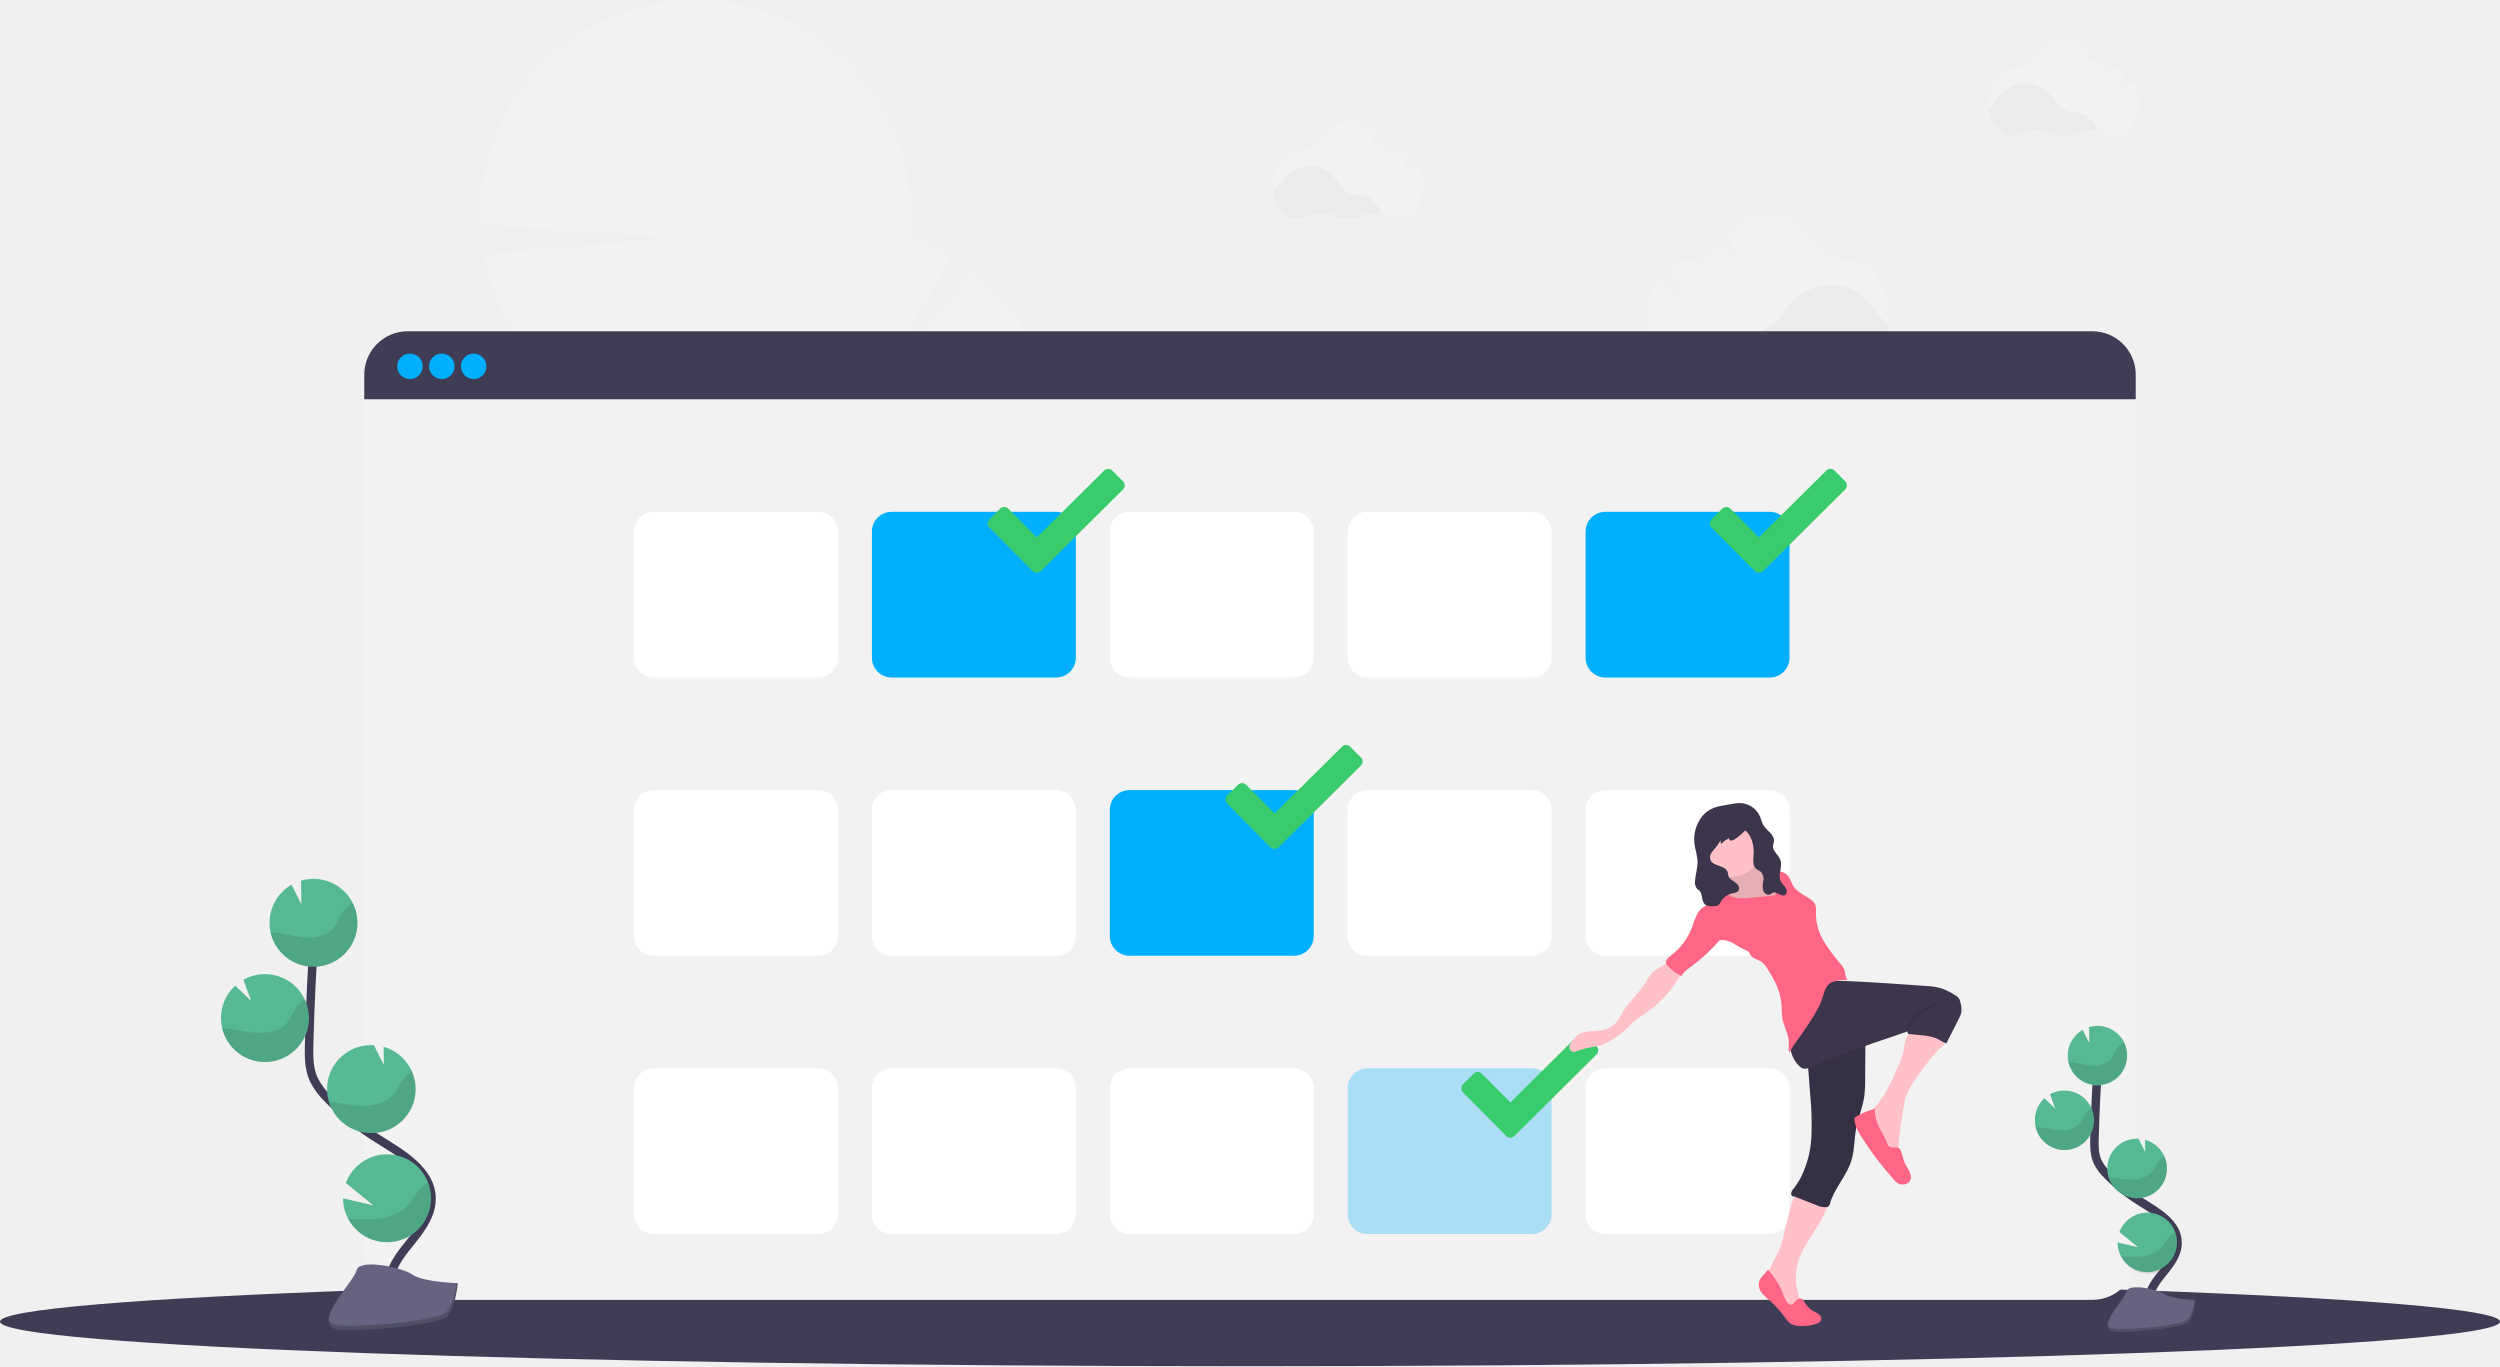
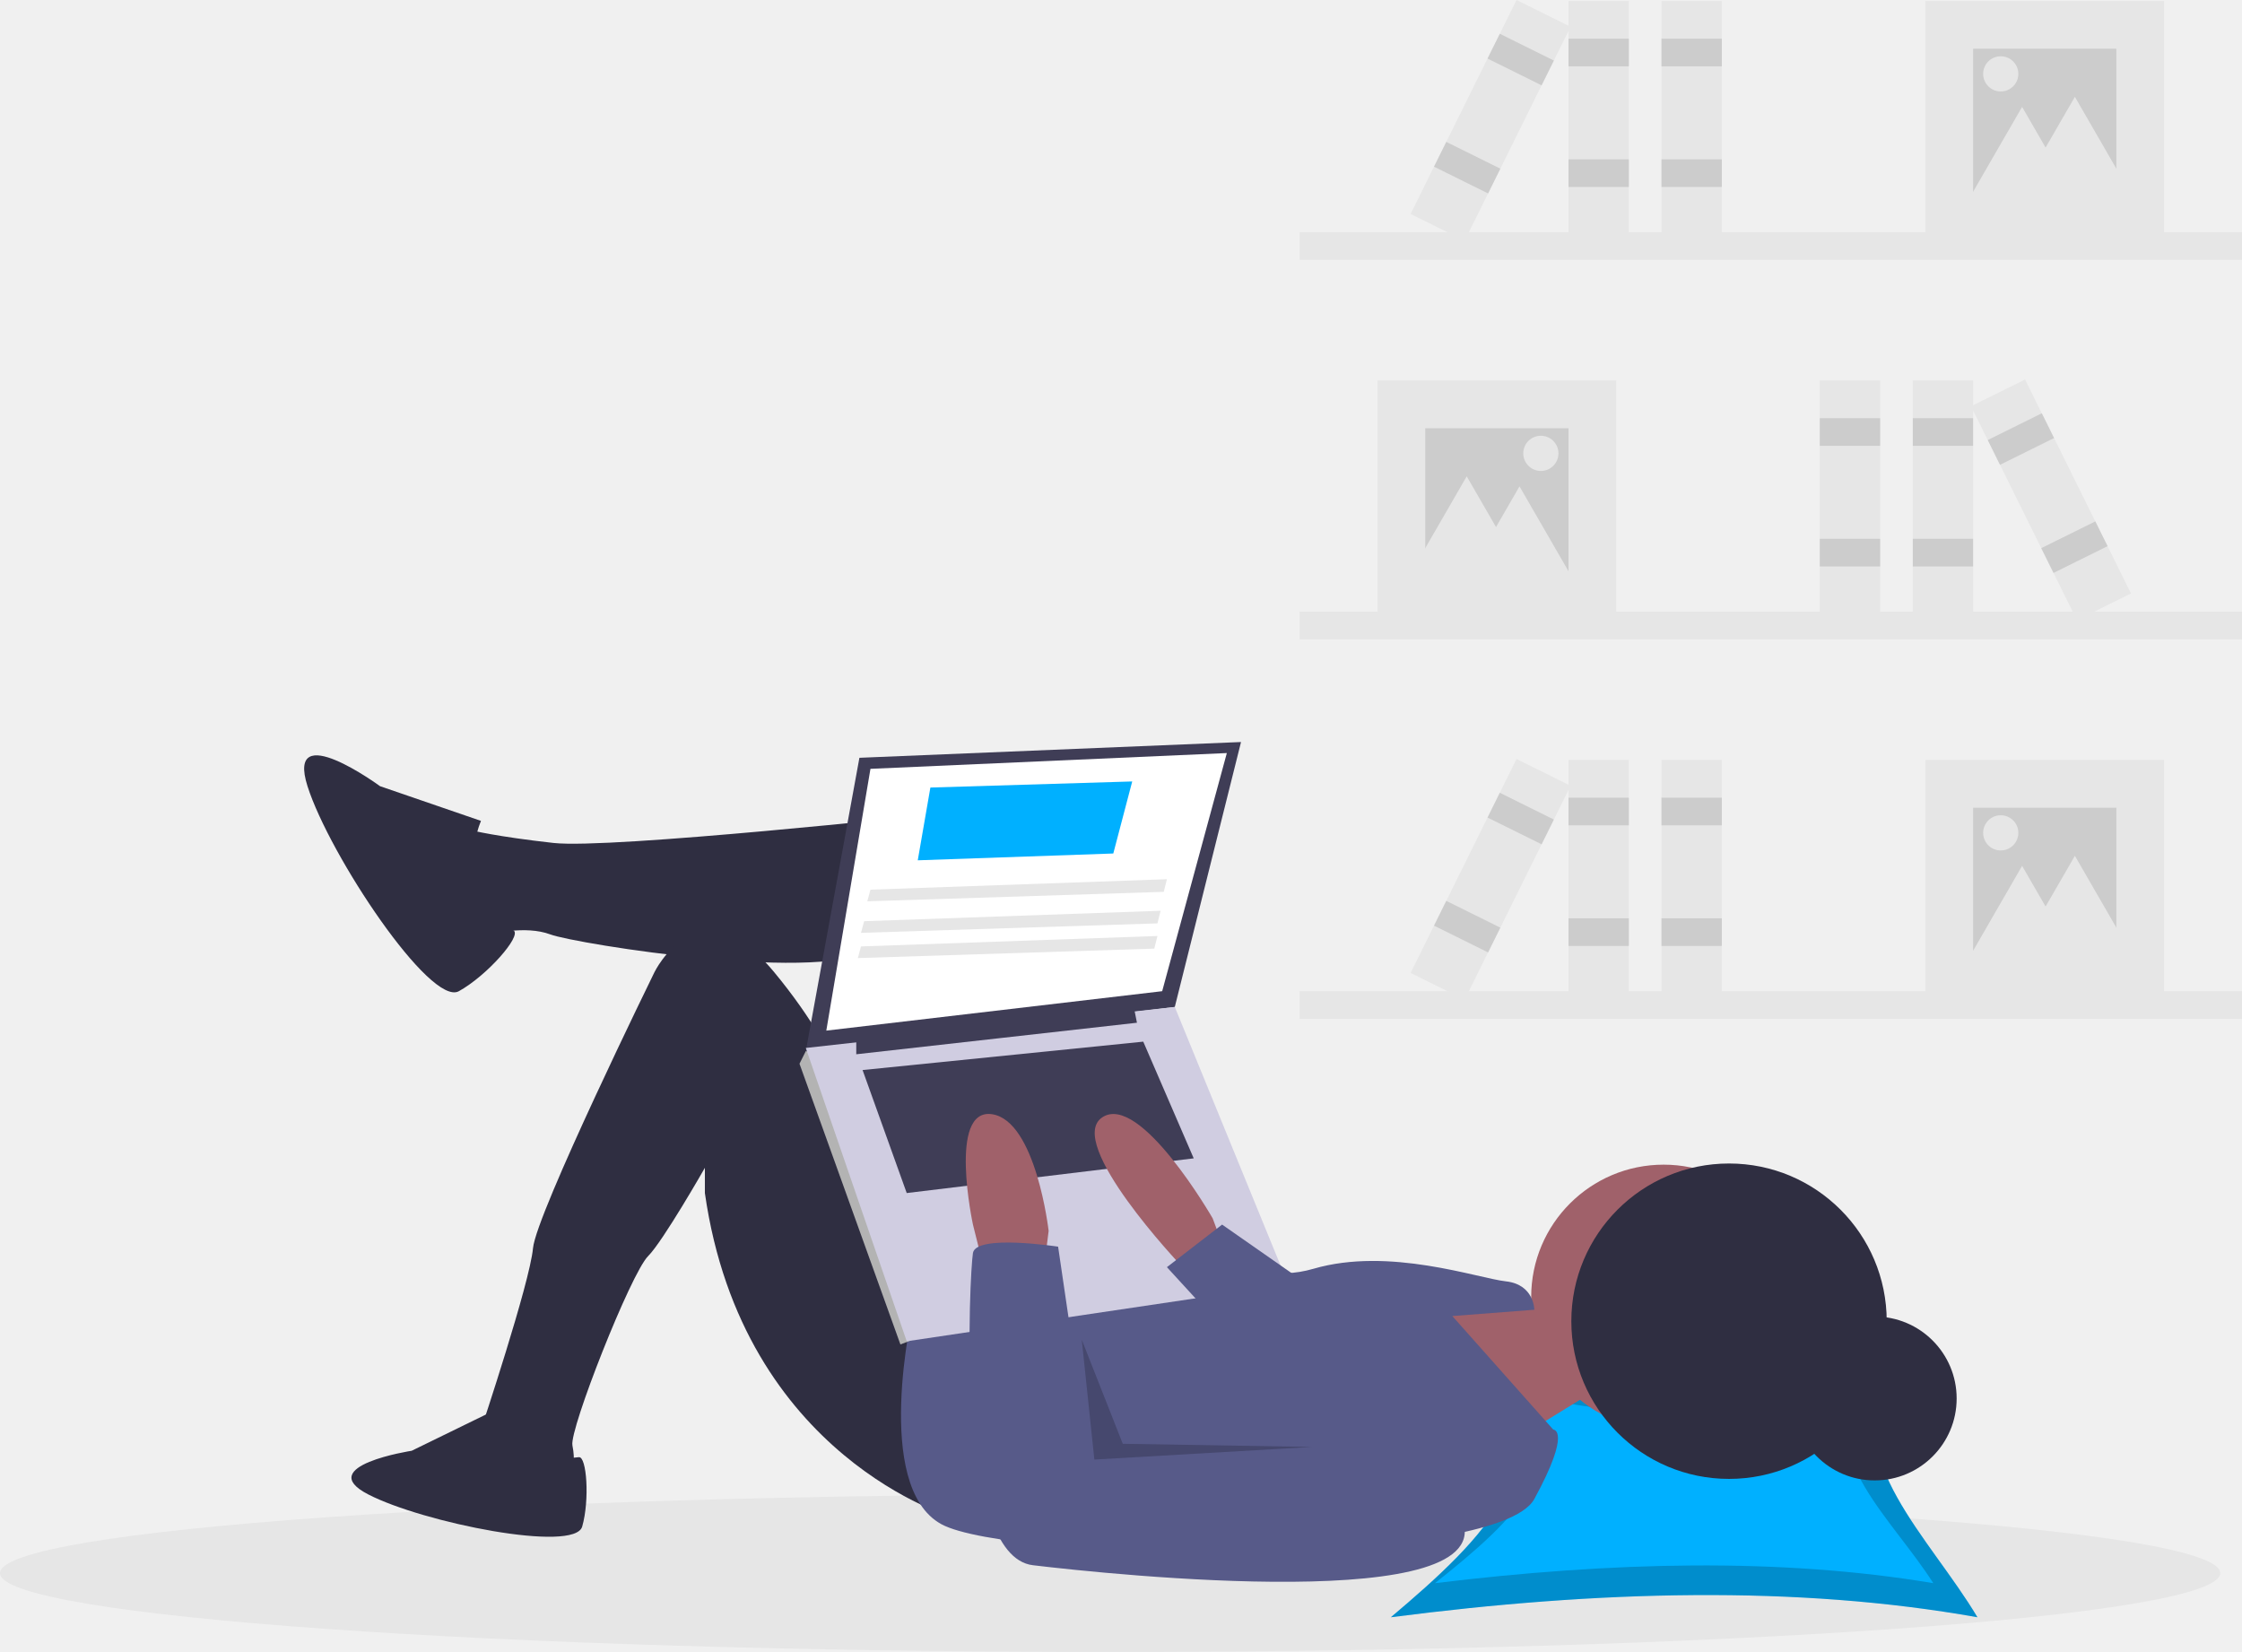
- <svg xmlns="http://www.w3.org/2000/svg" id="af276b94-b3c8-433b-9b31-66faa65c3372" data-name="Layer 1" width="1177" height="643.22" viewBox="0 0 1177 643.22">
-   <path d="M469.83,256.31l-51,63.17,40.65-70.43a101.89,101.89,0,0,0-19.68-9.36,101.35,101.35,0,1,0-202.11-5.53l92.12,6.06-90.5,8.13A101.5,101.5,0,0,0,284.19,315l50.43-32.72-41.94,37.6a101.56,101.56,0,0,0,12.88,5.54A101.33,101.33,0,0,0,373,431,101.34,101.34,0,0,0,510.86,535.32a34.76,34.76,0,0,0,4.69,11.17,33.28,33.28,0,0,0,12.83,11.89,34.62,34.62,0,0,0,18.21,28.54,34.68,34.68,0,0,0,18.21,28.53A34.66,34.66,0,0,0,583,644a33.4,33.4,0,0,0,5.38,16.64c8.23,12.89,22.89,18.25,32.74,12s11.16-21.83,2.93-34.73A33.44,33.44,0,0,0,611.24,626,34.68,34.68,0,0,0,593,597.43a34.66,34.66,0,0,0-18.22-28.53,34.62,34.62,0,0,0-18.21-28.53,33.39,33.39,0,0,0-5.39-16.64,34.6,34.6,0,0,0-8-8.86,101.33,101.33,0,0,0-35.91-169.55,101.41,101.41,0,0,0-37.43-89Z" transform="translate(-11.5 -128.39)" fill="#f2f2f2" />
-   <path d="M679.07,205.6l-9.1,5.77,5.53-10.05a9,9,0,0,0-5.51-2h-.14a10.79,10.79,0,0,1-1.89-.14l-3.09,2,1.33-2.41a11,11,0,0,1-5.4-4.09l-5.52,3.5,3.49-6.34a16.17,16.17,0,0,0-12.37-6.26c-5.75,0-10.86,3.42-14.16,8.74a10.57,10.57,0,0,1-9.36,5h-.31c-6.34,0-11.48,7.19-11.48,16s5.14,16.05,11.48,16.05a8.62,8.62,0,0,0,4-1,16.56,16.56,0,0,1,13.89-.27,14.52,14.52,0,0,0,11.81,0,16.58,16.58,0,0,1,13.77.27,8.61,8.61,0,0,0,4,1c6.34,0,11.48-7.18,11.48-16.05A20.28,20.28,0,0,0,679.07,205.6Z" transform="translate(-11.5 -128.39)" fill="#f2f2f2" />
-   <path d="M661.92,229.09a17,17,0,0,0-9.83,1.07,14.52,14.52,0,0,1-11.81,0,16.58,16.58,0,0,0-13.9.27,8.55,8.55,0,0,1-4,1c-5.64,0-10.32-5.67-11.3-13.15a10.93,10.93,0,0,0,2.82-3c3.3-5.32,8.42-8.73,14.16-8.73s10.79,3.37,14.09,8.63a10.85,10.85,0,0,0,9.36,5.14h.15C656.15,220.25,660,223.85,661.92,229.09Z" transform="translate(-11.5 -128.39)" opacity="0.03" />
-   <path d="M1016.07,166.6l-9.1,5.77,5.53-10.05a9,9,0,0,0-5.51-2h-.14a10.79,10.79,0,0,1-1.89-.14l-3.09,2,1.33-2.41a11,11,0,0,1-5.4-4.09l-5.52,3.5,3.49-6.34a16.17,16.17,0,0,0-12.37-6.26c-5.75,0-10.86,3.42-14.16,8.74a10.57,10.57,0,0,1-9.36,5h-.31c-6.34,0-11.48,7.19-11.48,16s5.14,16.05,11.48,16.05a8.62,8.62,0,0,0,4-1,16.56,16.56,0,0,1,13.89-.27,14.52,14.52,0,0,0,11.81,0,16.58,16.58,0,0,1,13.77.27,8.61,8.61,0,0,0,4,1c6.34,0,11.48-7.18,11.48-16.05A20.28,20.28,0,0,0,1016.07,166.6Z" transform="translate(-11.5 -128.39)" fill="#f2f2f2" />
-   <path d="M998.92,190.09a17,17,0,0,0-9.83,1.07,14.52,14.52,0,0,1-11.81,0,16.58,16.58,0,0,0-13.9.27,8.55,8.55,0,0,1-4,1c-5.64,0-10.32-5.67-11.3-13.15a10.93,10.93,0,0,0,2.82-3c3.3-5.32,8.42-8.73,14.16-8.73s10.79,3.37,14.09,8.63a10.85,10.85,0,0,0,9.36,5.14h.15C993.15,181.25,997,184.85,998.92,190.09Z" transform="translate(-11.5 -128.39)" opacity="0.03" />
-   <path d="M791.34,261,806,270.32l-8.88-16.15a14.48,14.48,0,0,1,8.85-3.15h.23a17.08,17.08,0,0,0,3-.22l4.95,3.14L812,250.08a17.78,17.78,0,0,0,8.67-6.58l8.87,5.62L824,238.93c5.19-6.22,12.18-10,19.87-10,9.23,0,17.44,5.48,22.75,14a17,17,0,0,0,15,8.11h.5c10.18,0,18.43,11.54,18.43,25.78s-8.25,25.79-18.43,25.79a13.86,13.86,0,0,1-6.43-1.61,26.59,26.59,0,0,0-22.31-.43,23.28,23.28,0,0,1-19,0,26.64,26.64,0,0,0-22.12.43,13.9,13.9,0,0,1-6.35,1.57c-10.19,0-18.44-11.54-18.44-25.79A32.78,32.78,0,0,1,791.34,261Z" transform="translate(-11.5 -128.39)" fill="#f2f2f2" />
-   <path d="M818.89,298.77a27.36,27.36,0,0,1,15.8,1.72,23.28,23.28,0,0,0,19,0,26.61,26.61,0,0,1,22.32.43,13.82,13.82,0,0,0,6.42,1.61c9.05,0,16.57-9.11,18.14-21.13a17.44,17.44,0,0,1-4.52-4.88c-5.31-8.54-13.52-14-22.75-14s-17.33,5.42-22.64,13.88a17.44,17.44,0,0,1-15,8.25h-.23C828.17,284.58,821.93,290.36,818.89,298.77Z" transform="translate(-11.5 -128.39)" opacity="0.03" />
-   <ellipse cx="588.5" cy="622.22" rx="588.5" ry="21" fill="#3f3d56" />
-   <rect x="171.5" y="155.97" width="834" height="456" rx="20.42" fill="#f2f2f2" />
-   <path d="M1017,304.78v11.58H183V304.78a20.42,20.42,0,0,1,20.42-20.42H996.58A20.42,20.42,0,0,1,1017,304.78Z" transform="translate(-11.5 -128.39)" fill="#3f3d56" />
-   <circle cx="193" cy="172.47" r="6" fill="#00b0ff" />
-   <circle cx="208" cy="172.47" r="6" fill="#00b0ff" />
-   <circle cx="223" cy="172.47" r="6" fill="#00b0ff" />
-   <path d="M347.5,503.86" transform="translate(-11.5 -128.39)" fill="none" stroke="#f2f2f2" stroke-miterlimit="10" stroke-width="2" />
-   <path d="M333.5,502.86" transform="translate(-11.5 -128.39)" fill="none" stroke="#f2f2f2" stroke-miterlimit="10" stroke-width="2" />
-   <rect x="298.5" y="240.97" width="96" height="78" rx="9.29" fill="#fff" />
-   <rect x="410.5" y="240.97" width="96" height="78" rx="9.29" fill="#00b0ff" />
-   <rect x="522.5" y="240.97" width="96" height="78" rx="9.29" fill="#fff" />
-   <rect x="634.5" y="240.97" width="96" height="78" rx="9.29" fill="#fff" />
-   <rect x="746.5" y="240.97" width="96" height="78" rx="9.29" fill="#00b0ff" />
-   <rect x="298.5" y="371.97" width="96" height="78" rx="9.29" fill="#fff" />
-   <rect x="410.5" y="371.97" width="96" height="78" rx="9.29" fill="#fff" />
-   <rect x="522.5" y="371.97" width="96" height="78" rx="9.29" fill="#00b0ff" />
-   <rect x="634.5" y="371.97" width="96" height="78" rx="9.29" fill="#fff" />
-   <rect x="746.5" y="371.97" width="96" height="78" rx="9.29" fill="#fff" />
-   <rect x="298.5" y="502.97" width="96" height="78" rx="9.29" fill="#fff" />
-   <rect x="410.5" y="502.97" width="96" height="78" rx="9.29" fill="#fff" />
-   <rect x="522.5" y="502.97" width="96" height="78" rx="9.29" fill="#fff" />
-   <rect x="634.5" y="502.97" width="96" height="78" rx="9.29" fill="#00b0ff" opacity="0.3" />
-   <rect x="746.5" y="502.97" width="96" height="78" rx="9.29" fill="#fff" />
-   <path d="M540.22,355l-5.06-5.09a2.68,2.68,0,0,0-3.81,0l-31.76,31.49-13.43-13.54a2.66,2.66,0,0,0-3.78,0l-5.11,5.05a2.72,2.72,0,0,0,0,3.82l20.39,20.55a2.72,2.72,0,0,0,3.82,0l38.74-38.46A2.68,2.68,0,0,0,540.22,355Z" transform="translate(-11.5 -128.39)" fill="#3acc6c" />
-   <path d="M880.22,355l-5.06-5.09a2.68,2.68,0,0,0-3.81,0l-31.76,31.49-13.43-13.54a2.66,2.66,0,0,0-3.78,0l-5.11,5.05a2.72,2.72,0,0,0,0,3.82l20.39,20.55a2.72,2.72,0,0,0,3.82,0l38.74-38.46A2.68,2.68,0,0,0,880.22,355Z" transform="translate(-11.5 -128.39)" fill="#3acc6c" />
-   <path d="M652.22,485l-5.06-5.09a2.68,2.68,0,0,0-3.81,0l-31.76,31.49-13.43-13.54a2.66,2.66,0,0,0-3.78,0l-5.11,5.05a2.72,2.72,0,0,0,0,3.82l20.39,20.55a2.72,2.72,0,0,0,3.82,0l38.74-38.46A2.68,2.68,0,0,0,652.22,485Z" transform="translate(-11.5 -128.39)" fill="#3acc6c" />
-   <path d="M763.22,621l-5.06-5.09a2.68,2.68,0,0,0-3.81,0l-31.76,31.49-13.43-13.54a2.66,2.66,0,0,0-3.78,0l-5.11,5a2.72,2.72,0,0,0,0,3.82l20.39,20.55a2.72,2.72,0,0,0,3.82,0l38.74-38.46A2.68,2.68,0,0,0,763.22,621Z" transform="translate(-11.5 -128.39)" fill="#3acc6c" />
-   <path d="M1023.9,746.78c-3-5.51.4-12.27,4.29-17.18s8.61-10,8.51-16.29c-.15-9-9.7-14.32-17.33-19.09a84,84,0,0,1-15.56-12.51,22.8,22.8,0,0,1-4.78-6.4c-1.58-3.52-1.54-7.52-1.44-11.37q.51-19.26,1.91-38.49" transform="translate(-11.5 -128.39)" fill="none" stroke="#3f3d56" stroke-miterlimit="10" stroke-width="4" />
-   <path d="M985,624.75a14,14,0,0,1,7-11.5l3.14,6.22-.1-7.53a14.22,14.22,0,0,1,4.63-.56A14,14,0,1,1,985,624.75Z" transform="translate(-11.5 -128.39)" fill="#57b894" />
-   <path d="M1010,719.74a14,14,0,1,0-.68-11.3l8.77,7.13-9.65-2.23A14,14,0,0,0,1010,719.74Z" transform="translate(-11.5 -128.39)" fill="#57b894" />
-   <path d="M1017,692.49A14,14,0,0,0,1021.4,665l.08,5.78-3.18-6.29h0a14,14,0,0,0-14.67,13.36,13.84,13.84,0,0,0,.6,4.79A14,14,0,0,0,1017,692.49Z" transform="translate(-11.5 -128.39)" fill="#57b894" />
-   <path d="M982.88,669.82a14,14,0,1,0-6.21-26.27l2.48,6.8-5.1-4.9a14,14,0,0,0-4.53,9.69,13.79,13.79,0,0,0,.35,3.87A14,14,0,0,0,982.88,669.82Z" transform="translate(-11.5 -128.39)" fill="#57b894" />
-   <path d="M986.88,628.49c3.24.35,6.39,1.36,9.64,1.56s6.82-.57,8.88-3.1c1.1-1.36,1.66-3.08,2.59-4.57a10,10,0,0,1,3.54-3.33,14,14,0,1,1-26.24,9.32Q986.09,628.4,986.88,628.49Z" transform="translate(-11.5 -128.39)" opacity="0.1" />
-   <path d="M982.88,669.82a14,14,0,0,0,13.35-20,10.37,10.37,0,0,0-2.82,2.82c-1,1.51-1.61,3.26-2.78,4.64-2.19,2.57-5.92,3.41-9.31,3.26s-6.66-1.12-10-1.43c-.47,0-.94-.07-1.42-.08A14,14,0,0,0,982.88,669.82Z" transform="translate(-11.5 -128.39)" opacity="0.1" />
-   <path d="M1017,692.49a14,14,0,0,0,13.46-19.76,11.48,11.48,0,0,0-3,2.85c-1.09,1.54-1.77,3.31-3,4.73-2.37,2.64-6.35,3.57-9.93,3.49s-6.83-.93-10.28-1.2A14,14,0,0,0,1017,692.49Z" transform="translate(-11.5 -128.39)" opacity="0.1" />
-   <path d="M1010,719.74a14,14,0,0,0,25.59-11.45,13.59,13.59,0,0,0-3.08,2.75c-1.34,1.62-2.22,3.47-3.76,5-2.87,2.82-7.5,4-11.63,4.09A60,60,0,0,1,1010,719.74Z" transform="translate(-11.5 -128.39)" opacity="0.1" />
-   <path d="M1045.07,740.43s-11.08-.34-14.42-2.72-17-5.21-17.86-1.4-16.65,19-4.15,19.06,29.06-2,32.4-4S1045.07,740.43,1045.07,740.43Z" transform="translate(-11.5 -128.39)" fill="#656380" />
-   <path d="M1008.42,754.05c12.51.1,29.06-1.95,32.39-4,2.54-1.55,3.55-7.09,3.89-9.65h.37s-.7,8.94-4,11-19.89,4.08-32.4,4c-3.61,0-4.85-1.31-4.78-3.21C1004.36,753.31,1005.73,754,1008.42,754.05Z" transform="translate(-11.5 -128.39)" opacity="0.2" />
-   <path d="M195.79,741.86c-4.39-8.12.59-18.08,6.31-25.33s12.7-14.78,12.56-24c-.22-13.27-14.3-21.1-25.56-28.14a124.61,124.61,0,0,1-22.94-18.44,33.79,33.79,0,0,1-7-9.44c-2.33-5.19-2.26-11.09-2.11-16.78q.72-28.4,2.8-56.75" transform="translate(-11.5 -128.39)" fill="none" stroke="#3f3d56" stroke-miterlimit="10" stroke-width="4" />
-   <path d="M138.41,561.93a20.68,20.68,0,0,1,10.33-17l4.64,9.17-.14-11.1a20.7,20.7,0,1,1-14.83,18.89Z" transform="translate(-11.5 -128.39)" fill="#57b894" />
-   <path d="M175.32,702a20.69,20.69,0,1,0-1-16.66l12.92,10.51L173,692.56A20.61,20.61,0,0,0,175.32,702Z" transform="translate(-11.5 -128.39)" fill="#57b894" />
-   <path d="M185.54,661.82a20.7,20.7,0,0,0,6.56-40.6l.11,8.52-4.69-9.27h-.05a20.7,20.7,0,1,0-1.93,41.35Z" transform="translate(-11.5 -128.39)" fill="#57b894" />
-   <path d="M135.3,628.39a20.71,20.71,0,0,0,21.64-19.71,20.44,20.44,0,0,0-2-9.81,20.67,20.67,0,0,0-28.83-9.21l3.65,10-7.52-7.22a20.7,20.7,0,0,0,13,35.93Z" transform="translate(-11.5 -128.39)" fill="#57b894" />
-   <path d="M141.2,567.44c4.77.53,9.42,2,14.21,2.31s10.06-.85,13.09-4.58c1.63-2,2.45-4.54,3.83-6.73a14.77,14.77,0,0,1,5.21-4.91,20.7,20.7,0,1,1-38.69,13.74C139.63,567.3,140.42,567.36,141.2,567.44Z" transform="translate(-11.5 -128.39)" opacity="0.1" />
-   <path d="M135.3,628.39a20.71,20.71,0,0,0,21.64-19.71,20.44,20.44,0,0,0-2-9.81,15.39,15.39,0,0,0-4.16,4.16c-1.47,2.23-2.37,4.8-4.1,6.84-3.22,3.79-8.73,5-13.72,4.8s-9.82-1.64-14.79-2.1c-.69-.06-1.39-.11-2.09-.13A20.69,20.69,0,0,0,135.3,628.39Z" transform="translate(-11.5 -128.39)" opacity="0.1" />
-   <path d="M185.54,661.82a20.69,20.69,0,0,0,19.85-29.14,16.69,16.69,0,0,0-4.37,4.21c-1.61,2.27-2.61,4.88-4.5,7-3.49,3.89-9.36,5.26-14.65,5.14-5.12-.12-10.06-1.37-15.15-1.76A20.71,20.71,0,0,0,185.54,661.82Z" transform="translate(-11.5 -128.39)" opacity="0.1" />
-   <path d="M175.32,702a20.7,20.7,0,0,0,37.73-16.89,20.9,20.9,0,0,0-4.55,4c-2,2.4-3.26,5.12-5.54,7.36-4.23,4.15-11.06,5.86-17.14,6A89.06,89.06,0,0,1,175.32,702Z" transform="translate(-11.5 -128.39)" opacity="0.1" />
-   <path d="M227,732.51s-16.33-.5-21.26-4-25.12-7.69-26.34-2.07-24.55,28-6.11,28.11,42.85-2.87,47.76-5.87S227,732.51,227,732.51Z" transform="translate(-11.5 -128.39)" fill="#656380" />
-   <path d="M173,752.58c18.44.15,42.85-2.87,47.76-5.86,3.74-2.28,5.24-10.46,5.73-14.23l.55,0s-1,13.17-5.95,16.16-29.32,6-47.76,5.87c-5.32,0-7.16-1.94-7.06-4.74C167,751.49,169,752.55,173,752.58Z" transform="translate(-11.5 -128.39)" opacity="0.2" />
-   <path d="M872.76,692a4.83,4.83,0,0,0-.32,1.31c-1.59,10.47-10.74,18.2-14.08,28.25a27.1,27.1,0,0,0,1.18,19.87,6.57,6.57,0,0,1,.91,2.87c0,1-.8,2.09-1.81,2-2.42-.16-4.33-2-6.35-3.3a22.61,22.61,0,0,1-6.46-6,11.18,11.18,0,0,1-1.91-8.43c1.2-5.46,5.37-10.33,6.67-15.77L854,698.69a22.07,22.07,0,0,1,2.8-7.53,4.65,4.65,0,0,1,2.36-2,5.58,5.58,0,0,1,1.78-.14C864.89,689.19,869,690.67,872.76,692Z" transform="translate(-11.5 -128.39)" fill="#ffc1c7" />
-   <path d="M858.75,739.77a1.89,1.89,0,0,1,1.08.08,2.68,2.68,0,0,1,1,1.28,11.72,11.72,0,0,0,4.71,4.73,13.63,13.63,0,0,1,2.3,1.3,2.67,2.67,0,0,1,1.11,2.28c-.16,1.31-1.59,2-2.85,2.39a21.38,21.38,0,0,1-8.34.73,7.31,7.31,0,0,1-3-.84,8.87,8.87,0,0,1-2.31-2.34,58,58,0,0,0-7.4-8.39,32.4,32.4,0,0,1-3.88-3.61,6.44,6.44,0,0,1-1.63-4.88c.39-2.6,2.85-4.3,4.4-6.43,2.49,3.2,5,6.45,6.52,10.21a29.35,29.35,0,0,0,1.86,4.39c.71,1.17,1.73,2.52,3,1.76S856.9,740.09,858.75,739.77Z" transform="translate(-11.5 -128.39)" fill="#ff6584" />
-   <path d="M888.81,615.27a13.16,13.16,0,0,1,.89,5.92l-.09,14.93a60,60,0,0,1-.46,8.69c-.79,5.19-2.92,10.1-3.85,15.27-.88,4.85-.71,9.89-2.14,14.61-2.22,7.31-8.1,13.1-10.17,20.46a2.32,2.32,0,0,1-.59,1.19,1.71,1.71,0,0,1-.84.36,8.93,8.93,0,0,1-4.81-.9L856,691.58c-.74.32-1.25-.53-1.21-1.35a3.91,3.91,0,0,1,1.07-2.13,35.75,35.75,0,0,0,3.46-5.33,47.89,47.89,0,0,0,5-19.29,142.59,142.59,0,0,0-.59-20q-.55-7.22-1.1-14.42c-.17-2.29-.3-4.77,1-6.68s3.51-2.7,5.64-3.36A91.68,91.68,0,0,1,888.81,615.27Z" transform="translate(-11.5 -128.39)" fill="#3c354c" />
-   <path d="M888.81,615.27a13.16,13.16,0,0,1,.89,5.92l-.09,14.93a60,60,0,0,1-.46,8.69c-.79,5.19-2.92,10.1-3.85,15.27-.88,4.85-.71,9.89-2.14,14.61-2.22,7.31-8.1,13.1-10.17,20.46a2.32,2.32,0,0,1-.59,1.19,1.71,1.71,0,0,1-.84.36,8.93,8.93,0,0,1-4.81-.9L856,691.58c-.74.32-1.25-.53-1.21-1.35a3.91,3.91,0,0,1,1.07-2.13,35.75,35.75,0,0,0,3.46-5.33,47.89,47.89,0,0,0,5-19.29,142.59,142.59,0,0,0-.59-20q-.55-7.22-1.1-14.42c-.17-2.29-.3-4.77,1-6.68s3.51-2.7,5.64-3.36A91.68,91.68,0,0,1,888.81,615.27Z" transform="translate(-11.5 -128.39)" opacity="0.1" />
-   <path d="M912.35,637.89a31.09,31.09,0,0,0-3.59,6.91,37,37,0,0,0-1.21,5.62c-1.4,8.83-2.81,17.74-2.27,26.66a5.62,5.62,0,0,1-5-1.24,14.29,14.29,0,0,1-3.27-4.23,45,45,0,0,1-2.69-5.38,33.69,33.69,0,0,1-2.55-13.11,2.26,2.26,0,0,1,.18-1.07,2.47,2.47,0,0,1,.53-.63c5.87-5.56,9.25-13.19,12.48-20.6a38.1,38.1,0,0,0,2.68-7.57c.53-2.64.57-5.56,2.24-7.67,1.5-1.88,4-2.67,6.34-3a11.93,11.93,0,0,1,5.12.21c1.82.56,6.13,2.69,6.38,4.84s-3.59,4.9-4.84,6.33A121.86,121.86,0,0,0,912.35,637.89Z" transform="translate(-11.5 -128.39)" fill="#ffc1c7" />
-   <path d="M908.78,677c1.28,2.15,3.07,4.55,2.16,6.87s-4.24,2.84-6.24,1.41a9.62,9.62,0,0,1-1.56-1.5,153.83,153.83,0,0,1-15-19.74c-1.66-2.59-3.28-5.35-3.56-8.41a1.76,1.76,0,0,1,.14-1,1.93,1.93,0,0,1,.78-.66,38.84,38.84,0,0,1,8.66-3.6,18.37,18.37,0,0,0,2.56,9.75,46.56,46.56,0,0,1,3.3,6.68c.68,1.68,1.38,1.81,3.13,1.83,1.41,0,2.42-.17,3.1,1.26C907.33,672.13,907.41,674.7,908.78,677Z" transform="translate(-11.5 -128.39)" fill="#ff6584" />
-   <path d="M871.3,590c12.86.2,25.7,1.1,38.53,2l8.34.59a31.16,31.16,0,0,1,7.27,1.08,31.91,31.91,0,0,1,6.44,3.19,5.65,5.65,0,0,1,1.8,1.44,5.39,5.39,0,0,1,.76,2,11.39,11.39,0,0,1,.47,4.62,11.27,11.27,0,0,1-1.23,3.17l-5.84,11.54c-1.87-.61-3.32-1.83-5.15-2.55a25.41,25.41,0,0,0-6.82-1.3l-6.08-.6a1.73,1.73,0,0,1-.17-1.2c-5.34,1.86-10.66,3.59-16,5.45-9.8,3.41-19.62,6.83-29.06,11.15-1.4.64-3,1.31-4.43.77a4.61,4.61,0,0,1-1.39-.92,14.29,14.29,0,0,1-4.3-8.37,31.22,31.22,0,0,1,.14-9.55c.9-6.51,2.87-13.32,7.85-17.61C865.06,592.57,867.82,589.91,871.3,590Z" transform="translate(-11.5 -128.39)" fill="#3c354c" />
-   <path d="M922.46,601.24a61.52,61.52,0,0,0-8.26,4.84,6.72,6.72,0,0,0-1.09.89,8.16,8.16,0,0,0-.67.88,16.52,16.52,0,0,0-2.82,5.62" transform="translate(-11.5 -128.39)" fill="none" stroke="#000" stroke-miterlimit="10" opacity="0.1" />
-   <path d="M790.1,585.65c-1.8,1.51-2.86,3.69-4.13,5.67-3.05,4.8-7.43,8.66-10.44,13.49-1.29,2.08-2.36,4.38-4.2,6-2.2,2-5.24,2.69-8.18,2.92-2.65.19-5.45.06-7.79,1.33-2,1.1-3.4,3.09-4.68,5l0,.06a2.26,2.26,0,0,0,2.7,3.36,40.25,40.25,0,0,1,6.63-1.93,42,42,0,0,0,5.9-1.34,27.59,27.59,0,0,0,5.28-2.81,34.32,34.32,0,0,0,4.15-2.91c1.61-1.37,3-3,4.52-4.45a70.68,70.68,0,0,1,7-5.08,53.4,53.4,0,0,0,15.64-17.09,3.88,3.88,0,0,0,.71-2.27,4.11,4.11,0,0,0-1-2c-1.77-2.25-3.38-4.09-5.84-2C794.43,583.21,792,584,790.1,585.65Z" transform="translate(-11.5 -128.39)" fill="#ffc1c7" />
-   <path d="M840.41,536.92a3,3,0,0,0,.64,1.76c.66.67,1.75.53,2.69.47a8.89,8.89,0,0,1,7.06,2.45c1.71,1.79,2.38,4.32,2.78,6.77a12.58,12.58,0,0,1-.18,6.16,9.46,9.46,0,0,1-5.09,5.14,23.77,23.77,0,0,1-7.18,1.76,17.93,17.93,0,0,1-6.2,0c-2.43-.56-4.54-2-6.73-3.21a36.86,36.86,0,0,1-4.43-2.5,7,7,0,0,1-2.89-4.06,2.2,2.2,0,0,1,.73-2.35,4.16,4.16,0,0,1,1.12-.34,4.74,4.74,0,0,0,3.41-3.35c.67-2.59-.94-5.2-1.1-7.87a3.73,3.73,0,0,1,.47-2.23,4.9,4.9,0,0,1,2.25-1.6l5-2.24a29.91,29.91,0,0,1,4.71-2.09c1.59-.41,1.7.69,2,2C839.84,533.38,840.17,535.15,840.41,536.92Z" transform="translate(-11.5 -128.39)" fill="#ffc1c7" />
-   <path d="M840.41,536.92a3,3,0,0,0,.64,1.76c.66.67,1.75.53,2.69.47a8.89,8.89,0,0,1,7.06,2.45c1.71,1.79,2.38,4.32,2.78,6.77a12.58,12.58,0,0,1-.18,6.16,9.46,9.46,0,0,1-5.09,5.14,23.77,23.77,0,0,1-7.18,1.76,17.93,17.93,0,0,1-6.2,0c-2.43-.56-4.54-2-6.73-3.21a36.86,36.86,0,0,1-4.43-2.5,7,7,0,0,1-2.89-4.06,2.2,2.2,0,0,1,.73-2.35,4.16,4.16,0,0,1,1.12-.34,4.74,4.74,0,0,0,3.41-3.35c.67-2.59-.94-5.2-1.1-7.87a3.73,3.73,0,0,1,.47-2.23,4.9,4.9,0,0,1,2.25-1.6l5-2.24a29.91,29.91,0,0,1,4.71-2.09c1.59-.41,1.7.69,2,2C839.84,533.38,840.17,535.15,840.41,536.92Z" transform="translate(-11.5 -128.39)" opacity="0.1" />
-   <circle cx="815.9" cy="400.24" r="12.47" fill="#ffc1c7" />
-   <path d="M841.89,540a17.15,17.15,0,0,1,5.86-1.48,6.93,6.93,0,0,1,5.46,2.16c1.17,1.37,1.56,3.22,2.49,4.75,1.84,3,5.43,4.37,8.3,6.42a6.26,6.26,0,0,1,1.72,1.68c1,1.52.73,3.47.71,5.27a25.46,25.46,0,0,0,3.67,12.62A74.48,74.48,0,0,0,878,582.13a10.68,10.68,0,0,1,1.72,2.55c.7,1.68.5,3.71,1.54,5.2a14.53,14.53,0,0,0-7.37,1c-3.61,1.49-3.78,6.77-5.48,10.29-3.14,6.51-7.5,12.34-11.65,18.26A23.32,23.32,0,0,0,854,624c-.74-1.57-.23-3.44-.32-5.17-.2-3.87-2.44-7.34-3.07-11.16a52.67,52.67,0,0,1-.33-5.76,27.56,27.56,0,0,0-1.87-8.5,54.57,54.57,0,0,0-4.44-8.33,11.76,11.76,0,0,0-3.35-4c-1.66-1.08-3.95-1.39-5-3.07a6.7,6.7,0,0,0-1-1.62,3.74,3.74,0,0,0-1.16-.59,51.09,51.09,0,0,1-5.92-3.28c-2-1.09-4.27-1.9-6.48-1.41a80,80,0,0,1-13.83,12.68c-1.58,1.16-3.28,2.35-4.06,4.15a21.12,21.12,0,0,1-6.57-4.91,3.33,3.33,0,0,1-.7-1c-.51-1.46,1-2.77,2.2-3.69a29.9,29.9,0,0,0,9.94-13.23c1.29-3.39,2.14-7.29,5.08-9.42a17.49,17.49,0,0,0,2.63-1.85,33.28,33.28,0,0,0,2-3.12,5.29,5.29,0,0,1,5.55-1.88,24.52,24.52,0,0,1,3.31,1.59c2.77,1.25,5.95,1,9,.66l11.71-1.19a4,4,0,0,0-.86-3.8,11.63,11.63,0,0,0-1.55-1.23A8.61,8.61,0,0,1,841.89,540Z" transform="translate(-11.5 -128.39)" fill="#ff6584" />
-   <path d="M834,507.08a10.78,10.78,0,0,1,6.27,6.14,25.06,25.06,0,0,0,1.32,3.51,20.25,20.25,0,0,0,3.25,3.62c1.12,1.19,2.08,2.74,1.82,4.35-.1.6-.36,1.16-.44,1.75-.35,2.59,2.59,4.37,3.49,6.82,1.17,3.22-1.38,7.06.18,10.1.59,1.14,1.66,2,2.33,3s.74,2.8-.39,3.41c-1.76.95-3.8-1.83-5.67-1.1-.48.19-.85.6-1.32.81-1.31.59-2.84-.57-3.27-1.94a10.21,10.21,0,0,1,.08-4.26,5.15,5.15,0,0,0-.8-4.09c-.76-.87-2-1.21-2.79-2-1.44-1.46-1.17-3.81-1-5.85.31-4.12-.43-8.63-3.38-11.53a.75.75,0,0,0-.53-.29.85.85,0,0,0-.53.33,24.9,24.9,0,0,1-4.48,3.71,2.82,2.82,0,0,1-1.6.58c-.57,0-1.14-.58-1-1.13a11.75,11.75,0,0,0-3.74,2.74,3.91,3.91,0,0,1-.3-1.72,16.13,16.13,0,0,1-2,3.06,24.91,24.91,0,0,0-2.2,2.72,4,4,0,0,0-.56,3.33c1.12,3.21,6.83,2.47,8.07,5.64.27.71.26,1.49.54,2.19.55,1.36,2,2,3.2,2.9s2.24,2.43,1.52,3.7c-.63,1.09-2.1,1.21-3.32,1.49a8,8,0,0,0-5,3.76,4.72,4.72,0,0,1-1.29,1.77,3.63,3.63,0,0,1-1.63.4c-1.7.14-3.65.18-4.82-1-1.57-1.65-.83-4.65-2.43-6.27-.37-.36-.83-.62-1.18-1a4.46,4.46,0,0,1-.89-3.35c.16-3.33,1.39-6.59,1.2-9.92a56.74,56.74,0,0,0-1.27-6.54A17.6,17.6,0,0,1,813,512.53c2.72-3.19,6.27-4.44,10.29-5C826.87,507,830.33,505.75,834,507.08Z" transform="translate(-11.5 -128.39)" fill="#3c354c" />
+ <svg xmlns="http://www.w3.org/2000/svg" id="b3df86d2-2022-47c6-a781-bb5144daf06b" data-name="Layer 1" width="802.027" height="590.916" viewBox="0 0 802.027 590.916">
+   <rect x="464.906" y="218.808" width="337.121" height="9.889" fill="#e6e6e6" />
+   <rect x="492.774" y="136.101" width="85.404" height="85.404" fill="#e6e6e6" />
+   <rect x="509.855" y="153.182" width="51.242" height="51.242" fill="#ccc" />
+   <rect x="684.259" y="136.101" width="21.576" height="85.404" fill="#e6e6e6" />
+   <rect x="684.259" y="149.586" width="21.576" height="9.889" fill="#ccc" />
+   <rect x="684.259" y="192.737" width="21.576" height="9.889" fill="#ccc" />
+   <rect x="650.997" y="136.101" width="21.576" height="85.404" fill="#e6e6e6" />
+   <rect x="650.997" y="149.586" width="21.576" height="9.889" fill="#ccc" />
+   <rect x="650.997" y="192.737" width="21.576" height="9.889" fill="#ccc" />
+   <rect x="921.902" y="290.643" width="21.576" height="85.404" transform="translate(-250.0565 293.892) rotate(-26.3396)" fill="#e6e6e6" />
+   <rect x="911.133" y="306.647" width="21.576" height="9.889" transform="translate(-241.5231 286.8553) rotate(-26.3396)" fill="#ccc" />
+   <rect x="930.279" y="345.319" width="21.576" height="9.889" transform="translate(-256.6936 299.365) rotate(-26.3396)" fill="#ccc" />
+   <polygon points="524.688 170.382 535.554 189.201 546.419 208.02 524.688 208.02 502.958 208.02 513.823 189.201 524.688 170.382" fill="#e6e6e6" />
+   <polygon points="543.567 173.978 554.432 192.797 565.298 211.616 543.567 211.616 521.837 211.616 532.702 192.797 543.567 173.978" fill="#e6e6e6" />
+   <circle cx="551.209" cy="162.171" r="6.293" fill="#e6e6e6" />
+   <rect x="663.892" y="237.602" width="337.121" height="9.889" transform="translate(1465.919 330.5513) rotate(-180)" fill="#e6e6e6" />
+   <rect x="887.741" y="154.895" width="85.404" height="85.404" transform="translate(1661.899 240.6523) rotate(-180)" fill="#e6e6e6" />
+   <rect x="904.821" y="171.976" width="51.242" height="51.242" transform="translate(1661.899 240.6523) rotate(-180)" fill="#ccc" />
+   <rect x="760.084" y="154.895" width="21.576" height="85.404" transform="translate(1342.757 240.6523) rotate(-180)" fill="#e6e6e6" />
+   <rect x="760.084" y="168.38" width="21.576" height="9.889" transform="translate(1342.757 192.1068) rotate(-180)" fill="#ccc" />
+   <rect x="760.084" y="211.531" width="21.576" height="9.889" transform="translate(1342.757 278.4099) rotate(-180)" fill="#ccc" />
+   <rect x="793.347" y="154.895" width="21.576" height="85.404" transform="translate(1409.283 240.6523) rotate(-180)" fill="#e6e6e6" />
+   <rect x="793.347" y="168.38" width="21.576" height="9.889" transform="translate(1409.283 192.1068) rotate(-180)" fill="#ccc" />
+   <rect x="793.347" y="211.531" width="21.576" height="9.889" transform="translate(1409.283 278.4099) rotate(-180)" fill="#ccc" />
+   <rect x="721.427" y="154.895" width="21.576" height="85.404" transform="translate(1101.754 545.0149) rotate(-153.6604)" fill="#e6e6e6" />
+   <rect x="732.197" y="170.9" width="21.576" height="9.889" transform="translate(1131.826 508.5461) rotate(-153.6604)" fill="#ccc" />
+   <rect x="713.051" y="209.571" width="21.576" height="9.889" transform="translate(1078.364 573.3795) rotate(-153.6604)" fill="#ccc" />
+   <polygon points="742.244 34.634 731.379 53.453 720.514 72.272 742.244 72.272 763.975 72.272 753.109 53.453 742.244 34.634" fill="#e6e6e6" />
+   <polygon points="723.365 38.23 712.5 57.049 701.635 75.868 723.365 75.868 745.096 75.868 734.231 57.049 723.365 38.23" fill="#e6e6e6" />
+   <circle cx="715.724" cy="26.424" r="6.293" fill="#e6e6e6" />
+   <rect x="663.892" y="509.097" width="337.121" height="9.889" transform="translate(1465.919 873.5416) rotate(-180)" fill="#e6e6e6" />
+   <rect x="887.741" y="426.39" width="85.404" height="85.404" transform="translate(1661.899 783.6425) rotate(-180)" fill="#e6e6e6" />
+   <rect x="904.821" y="443.471" width="51.242" height="51.242" transform="translate(1661.899 783.6425) rotate(-180)" fill="#ccc" />
+   <rect x="760.084" y="426.39" width="21.576" height="85.404" transform="translate(1342.757 783.6425) rotate(-180)" fill="#e6e6e6" />
+   <rect x="760.084" y="439.875" width="21.576" height="9.889" transform="translate(1342.757 735.0971) rotate(-180)" fill="#ccc" />
+   <rect x="760.084" y="483.027" width="21.576" height="9.889" transform="translate(1342.757 821.4002) rotate(-180)" fill="#ccc" />
+   <rect x="793.347" y="426.39" width="21.576" height="85.404" transform="translate(1409.283 783.6425) rotate(-180)" fill="#e6e6e6" />
+   <rect x="793.347" y="439.875" width="21.576" height="9.889" transform="translate(1409.283 735.0971) rotate(-180)" fill="#ccc" />
+   <rect x="793.347" y="483.027" width="21.576" height="9.889" transform="translate(1409.283 821.4002) rotate(-180)" fill="#ccc" />
+   <rect x="721.427" y="426.39" width="21.576" height="85.404" transform="translate(981.2936 1059.819) rotate(-153.6604)" fill="#e6e6e6" />
+   <rect x="732.197" y="442.395" width="21.576" height="9.889" transform="translate(1011.366 1023.35) rotate(-153.6604)" fill="#ccc" />
+   <rect x="713.051" y="481.067" width="21.576" height="9.889" transform="translate(957.9038 1088.183) rotate(-153.6604)" fill="#ccc" />
+   <polygon points="742.244 306.129 731.379 324.948 720.514 343.768 742.244 343.768 763.975 343.768 753.109 324.948 742.244 306.129" fill="#e6e6e6" />
+   <polygon points="723.365 309.725 712.5 328.544 701.635 347.364 723.365 347.364 745.096 347.364 734.231 328.544 723.365 309.725" fill="#e6e6e6" />
+   <circle cx="715.724" cy="297.919" r="6.293" fill="#e6e6e6" />
+   <ellipse cx="397.129" cy="562.711" rx="397.129" ry="28.205" fill="#e6e6e6" />
+   <path d="M906.373,733.048c-64.755-11.525-135.567-9.609-209.847,0,33.855-28.581,63.075-57.163,29.219-85.744,66.039,13.624,75.289,12.245,148.752,0C857.459,675.885,889.334,704.467,906.373,733.048Z" transform="translate(-198.9865 -154.5418)" fill="#00b0ff" />
+   <path d="M906.373,733.048c-64.755-11.525-135.567-9.609-209.847,0,33.855-28.581,63.075-57.163,29.219-85.744,66.039,13.624,75.289,12.245,148.752,0C857.459,675.885,889.334,704.467,906.373,733.048Z" transform="translate(-198.9865 -154.5418)" opacity="0.2" />
+   <path d="M890.578,720.854c-55.007-9.2-115.159-7.67-178.257,0C741.08,698.04,765.901,675.226,737.142,652.412c56.098,10.875,63.955,9.774,126.359,0C849.027,675.226,876.104,698.04,890.578,720.854Z" transform="translate(-198.9865 -154.5418)" fill="#00b0ff" />
+   <circle cx="670.64" cy="500.244" r="29.309" fill="#2f2e41" />
+   <polygon points="537.591 466.249 557.899 469.634 568.053 498.967 538.72 517.019 504.873 466.249 536.463 466.249 537.591 466.249" fill="#a0616a" />
+   <circle cx="595.13" cy="463.993" r="47.385" fill="#a0616a" />
+   <path d="M532.372,445.919s-115.077,12.41-135.385,10.154-29.333-4.513-29.333-4.513-13.539,18.051-6.769,25.949A48.822,48.822,0,0,0,374.423,488.791s12.41-3.385,21.436,0,100.411,18.051,116.205,4.513S532.372,445.919,532.372,445.919Z" transform="translate(-198.9865 -154.5418)" fill="#2f2e41" />
+   <path d="M540.27,697.509s-75.59-21.436-89.128-116.205v-9.026S436.185,598.516,430.833,603.868c-6.205,6.205-28.205,62.051-27.077,67.693s0,7.897,0,7.897l-32.718-3.385V665.919s17.487-52.462,18.615-64.872,43.436-98.718,43.436-98.718,15.795-32.718,42.872,0,29.333,55.282,29.333,55.282l34.974,67.693Z" transform="translate(-198.9865 -154.5418)" fill="#2f2e41" />
+   <path d="M371.038,448.175l-36.103-12.41s-33.846-24.821-25.949,0,44,78.975,54.154,73.334,22.366-19.643,19.644-21.668S362.013,470.739,371.038,448.175Z" transform="translate(-198.9865 -154.5418)" fill="#2f2e41" />
+   <path d="M375.402,659.259l-29.144,14.233s-35.244,5.422-15.589,15.589,73.876,21.011,76.587,11.522,1.635-25.236-1.216-24.818S383.535,678.236,375.402,659.259Z" transform="translate(-198.9865 -154.5418)" fill="#2f2e41" />
+   <path d="M525.603,623.048s-14.667,63.18,10.154,76.718S734.322,715.561,747.86,690.74s6.769-24.821,6.769-24.821l-36.103-40.616L747.86,623.048s0-9.026-10.154-10.154-41.744-12.41-68.821-4.513-42.872-15.795-42.872-15.795Z" transform="translate(-198.9865 -154.5418)" fill="#575a89" />
+   <polygon points="307.437 271.069 288.257 375.993 420.258 360.198 443.95 265.428 307.437 271.069" fill="#3f3d56" />
+   <polygon points="311.386 275.018 295.591 368.659 415.745 354.557 438.873 269.377 311.386 275.018" fill="#fff" />
+   <polygon points="292.77 377.121 288.257 375.993 286.001 380.505 322.104 480.916 325.499 479.618 326.616 473.019 292.77 377.121" fill="#b3b3b3" />
+   <polygon points="288.257 374.864 324.36 479.788 460.873 459.48 420.258 360.198 288.257 374.864" fill="#d0cde1" />
+   <polygon points="306.309 371.48 306.309 377.121 406.719 365.839 405.591 360.198 306.309 371.48" fill="#3f3d56" />
+   <polygon points="308.565 382.762 324.36 426.762 427.027 414.352 408.976 372.608 308.565 382.762" fill="#3f3d56" />
+   <path d="M636.167,599.355l-3.385-9.026s-25.949-45.128-39.487-36.103,28.205,53.026,28.205,53.026h13.539Z" transform="translate(-198.9865 -154.5418)" fill="#a0616a" />
+   <path d="M550.423,606.124l-3.385-13.539s-9.026-41.744,6.769-39.487,20.308,41.744,20.308,41.744l-1.128,9.026Z" transform="translate(-198.9865 -154.5418)" fill="#a0616a" />
+   <path d="M577.501,600.483s-29.333-4.513-30.462,2.256-6.769,108.308,21.436,111.693,168.103,18.051,153.436-16.923-37.231-30.462-37.231-30.462L588.783,677.202Z" transform="translate(-198.9865 -154.5418)" fill="#575a89" />
+   <polygon points="467.078 458.916 437.181 438.044 417.437 453.275 442.258 480.352 467.078 458.916" fill="#575a89" />
+   <polygon points="386.976 479.224 391.488 522.096 469.335 517.583 401.642 516.455 386.976 479.224" opacity="0.2" />
+   <circle cx="618.521" cy="472.603" r="56.41" fill="#2f2e41" />
+   <polygon points="328.309 307.736 398.258 305.301 405.027 279.531 332.822 281.71 328.309 307.736" fill="#00b0ff" />
+   <polygon points="310.258 322.403 416.309 319.018 417.437 314.505 311.386 318.239 310.258 322.403" fill="#e6e6e6" />
+   <polygon points="308.001 333.685 414.053 330.3 415.181 325.787 309.129 329.521 308.001 333.685" fill="#e6e6e6" />
+   <polygon points="306.873 342.71 412.924 339.326 414.053 334.813 308.001 338.546 306.873 342.71" fill="#e6e6e6" />
</svg>
